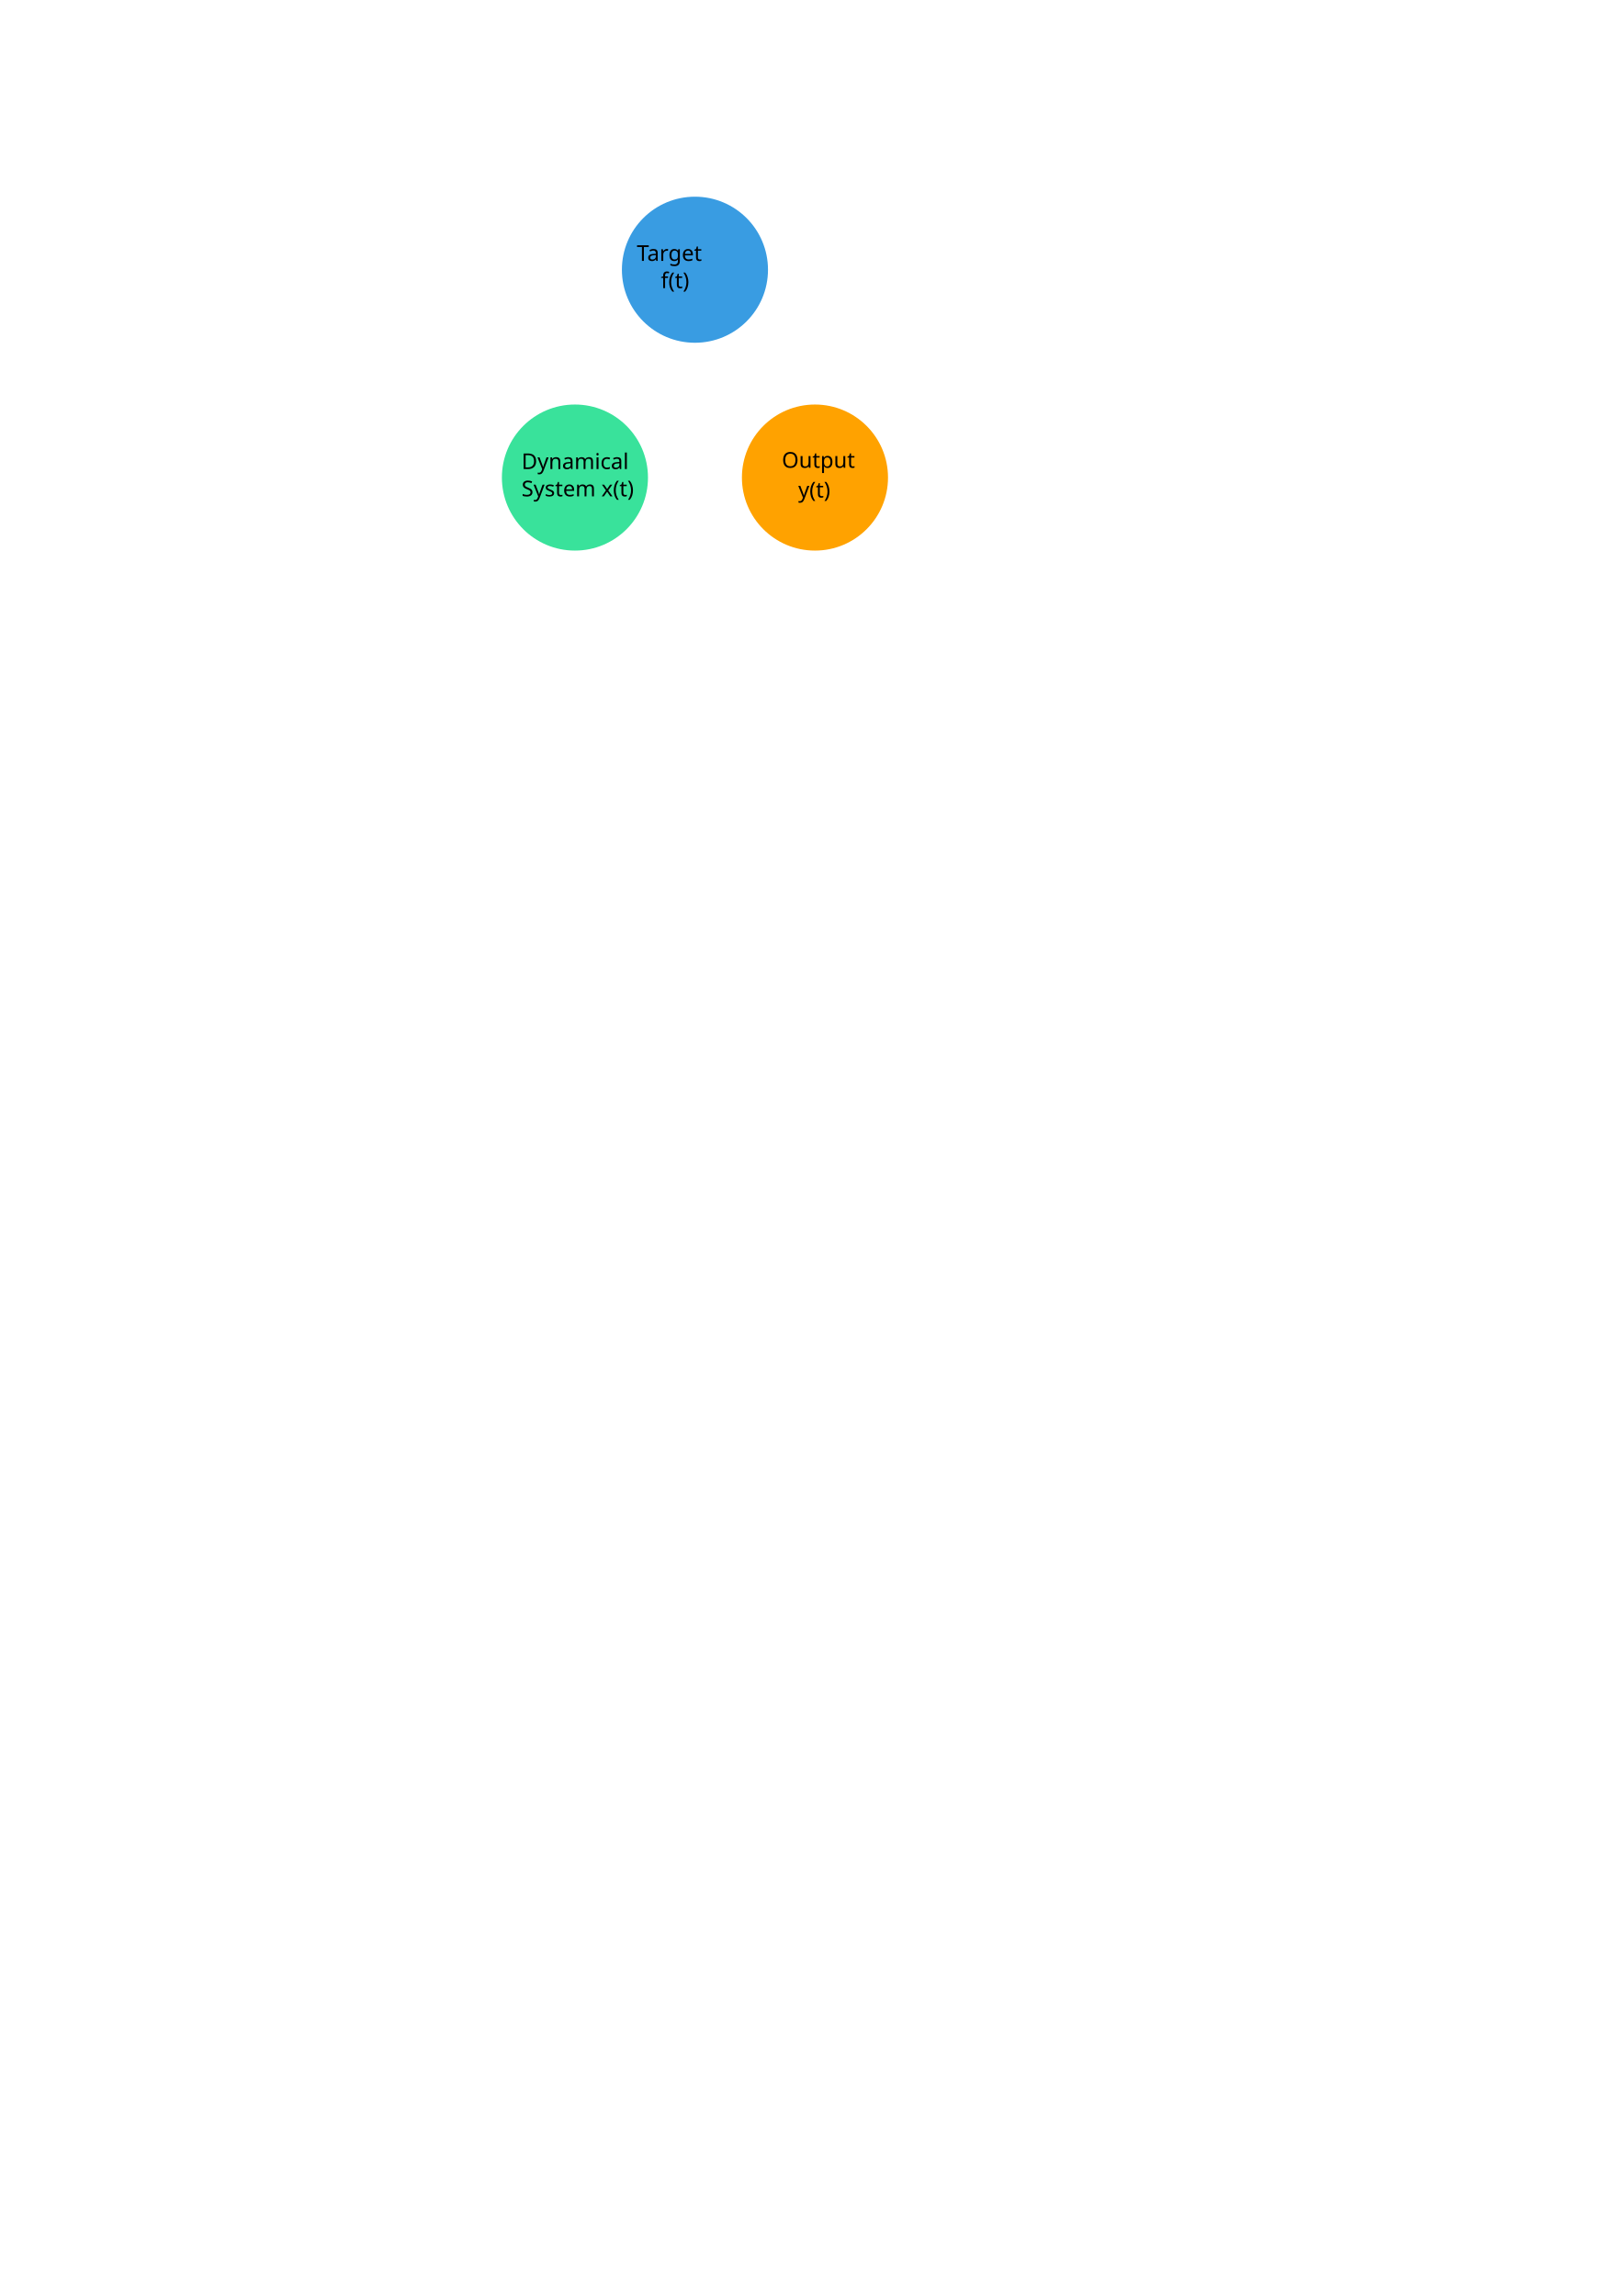
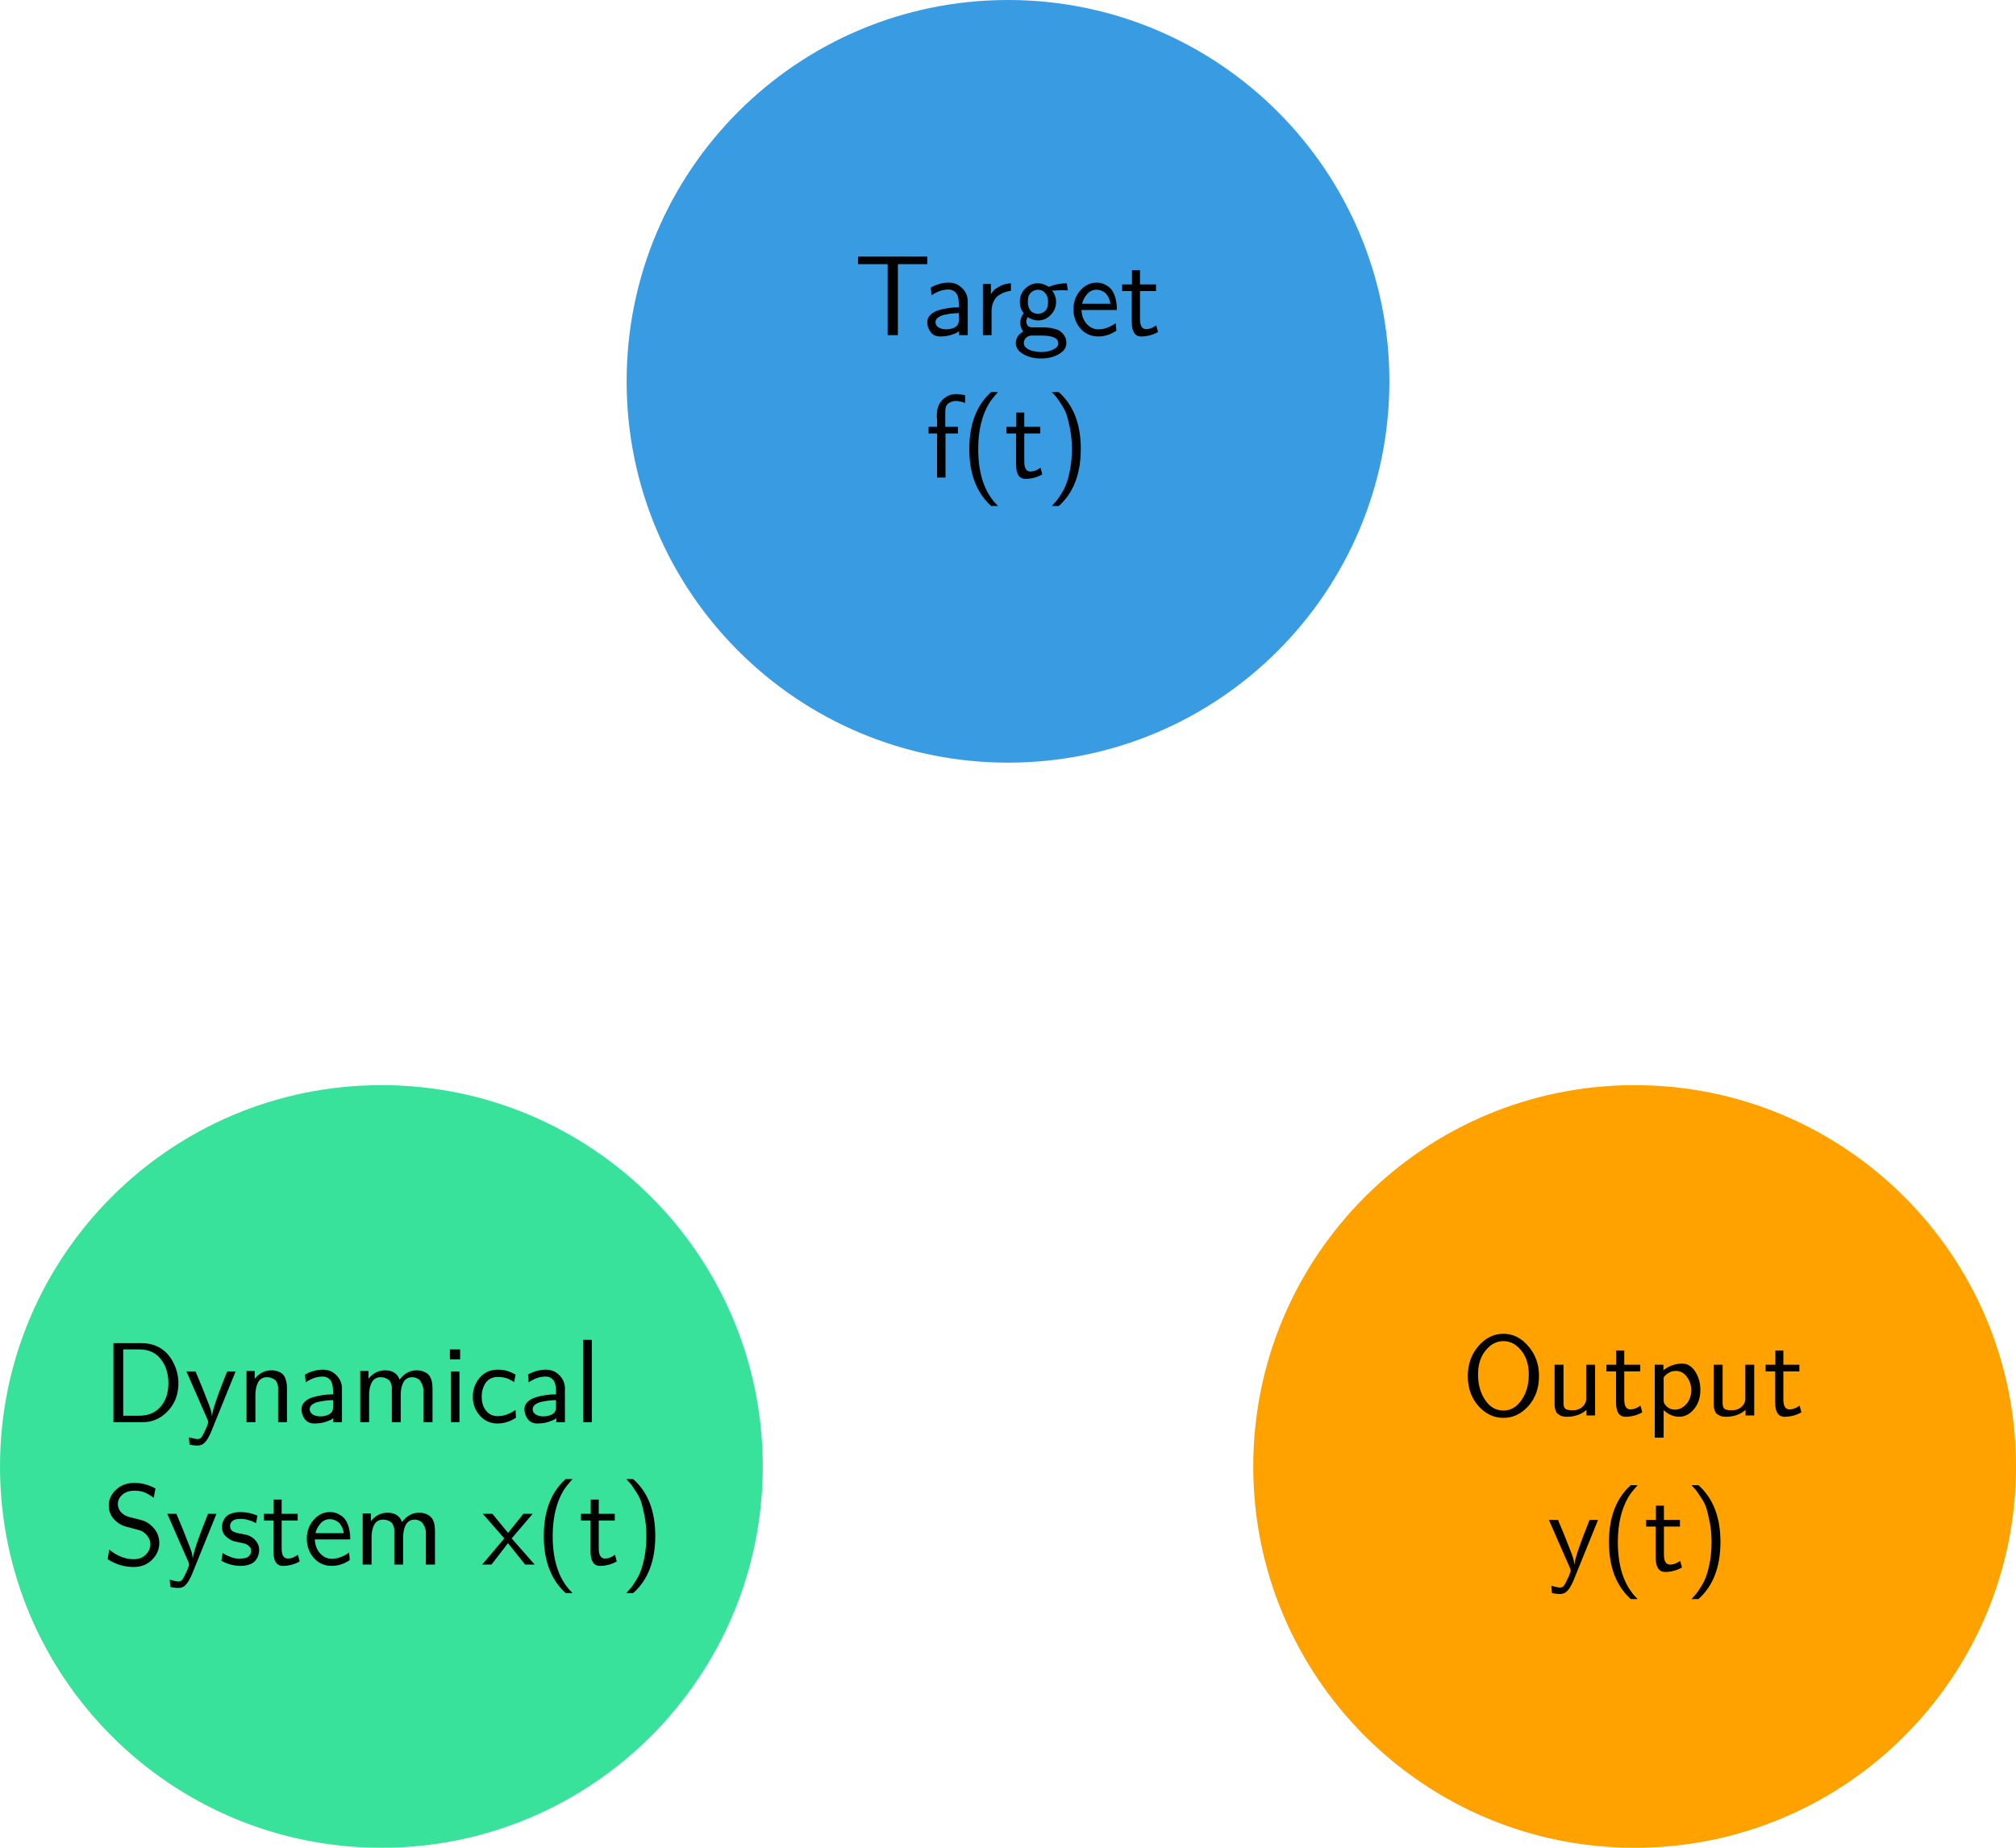
- <svg xmlns="http://www.w3.org/2000/svg" width="210mm" height="297mm" viewBox="0 0 744.094 1052.362" id="svg2" version="1.1">
-   <defs id="defs4">
-     <pattern patternUnits="userSpaceOnUse" width="1.321" height="35.454" patternTransform="translate(244.419,123.5495)" id="pattern5694">
-       <rect y="0" x="0" height="35.454" width="1.321" id="rect5692" style="opacity:1;fill:#ffa200;fill-opacity:1;stroke:none;stroke-width:1;stroke-miterlimit:4;stroke-dasharray:none;stroke-opacity:1" />
-     </pattern>
-     <pattern patternUnits="userSpaceOnUse" width="4.287" height="33.331" patternTransform="translate(206.7356,149.5642)" id="pattern5708">
-       <path d="m 2.851,0 1.437,0 0,33.331 -1.437,0 z M 0,0 l 1.437,0 0,33.331 -1.437,0 z" style="opacity:1;fill:#000000;fill-opacity:1;stroke:none;stroke-width:1;stroke-miterlimit:4;stroke-dasharray:none;stroke-opacity:1" id="rect5703" />
-     </pattern>
-   </defs>
-   <g id="layer1">
-     <g id="g4219" transform="translate(3.923763,-21.56936)">
-       <circle r="33.474" cy="240.457" cx="259.55" id="path4197" style="opacity:1;fill:#39e29b;fill-opacity:1;stroke:none;stroke-width:1;stroke-miterlimit:4;stroke-dasharray:none;stroke-opacity:1" />
-       <text id="text4138" y="236.567" x="235.076" style="font-style:normal;font-variant:normal;font-weight:500;font-stretch:normal;font-size:10px;line-height:125%;font-family:'CMU Sans Serif';-inkscape-font-specification:'CMU Sans Serif, Medium';text-align:start;letter-spacing:0px;word-spacing:0px;writing-mode:lr-tb;text-anchor:start;fill:#000000;fill-opacity:1;stroke:none;stroke-width:1px;stroke-linecap:butt;stroke-linejoin:miter;stroke-opacity:1" xml:space="preserve">
-         <tspan y="236.567" x="235.076" id="tspan4140">Dynamical</tspan>
-         <tspan id="tspan4199" y="249.067" x="235.076">System x(t)</tspan>
-       </text>
-     </g>
-     <g id="g4211" transform="translate(-15.82389,-22.10084)">
-       <circle style="opacity:1;fill:#ffa200;fill-opacity:1;stroke:none;stroke-width:1;stroke-miterlimit:4;stroke-dasharray:none;stroke-opacity:1" id="circle4203" cx="389.298" cy="240.989" r="33.474" />
-       <g transform="translate(0.7377219,-1.503e-5)" id="g4181">
-         <text xml:space="preserve" style="font-style:normal;font-variant:normal;font-weight:500;font-stretch:normal;font-size:10px;line-height:125%;font-family:'CMU Sans Serif';-inkscape-font-specification:'CMU Sans Serif, Medium';text-align:start;letter-spacing:0px;word-spacing:0px;writing-mode:lr-tb;text-anchor:start;fill:#000000;fill-opacity:1;stroke:none;stroke-width:1px;stroke-linecap:butt;stroke-linejoin:miter;stroke-opacity:1" x="380.896" y="250.13" id="text4167">
-           <tspan id="tspan4169" x="380.896" y="250.13">y(t)</tspan>
-         </text>
-         <text xml:space="preserve" style="font-style:normal;font-variant:normal;font-weight:500;font-stretch:normal;font-size:10px;line-height:125%;font-family:'CMU Sans Serif';-inkscape-font-specification:'CMU Sans Serif, Medium';text-align:start;letter-spacing:0px;word-spacing:0px;writing-mode:lr-tb;text-anchor:start;fill:#000000;fill-opacity:1;stroke:none;stroke-width:1px;stroke-linecap:butt;stroke-linejoin:miter;stroke-opacity:1" x="373.373" y="236.507" id="text4173">
-           <tspan id="tspan4175" x="373.373" y="236.507">Output</tspan>
-         </text>
-       </g>
-     </g>
-     <g id="g4231" transform="translate(58.92376,-36.82936)">
-       <circle style="opacity:1;fill:#399ce2;fill-opacity:1;stroke:none;stroke-width:1;stroke-miterlimit:4;stroke-dasharray:none;stroke-opacity:1" id="circle4201" cx="259.55" cy="160.457" r="33.474" />
-       <text id="text4225" y="156.402" x="259.522" style="font-style:normal;font-variant:normal;font-weight:500;font-stretch:normal;font-size:10px;line-height:125%;font-family:'CMU Sans Serif';-inkscape-font-specification:'CMU Sans Serif, Medium';text-align:start;letter-spacing:0px;word-spacing:0px;writing-mode:lr-tb;text-anchor:start;fill:#000000;fill-opacity:1;stroke:none;stroke-width:1px;stroke-linecap:butt;stroke-linejoin:miter;stroke-opacity:1" xml:space="preserve">
-         <tspan style="text-align:center;text-anchor:middle" y="156.402" x="259.522" id="tspan4227">Target</tspan>
-         <tspan style="text-align:center;text-anchor:middle" id="tspan4229" y="168.902" x="259.522">f(t)</tspan>
-       </text>
+ <svg xmlns="http://www.w3.org/2000/svg" viewBox="0 0 176.948 162.208" height="162.208" width="176.948" xml:space="preserve" version="1.1" id="svg2">
+   <defs id="defs6" />
+   <g transform="matrix(1.25,0,0,-1.25,0,162.2084)" id="g10">
+     <g id="g12">
+       <path id="path14" style="fill:#39e29b;fill-opacity:1;fill-rule:nonzero;stroke:none" d="M 53.559,26.778 C 53.559,11.989 41.57,0.001 26.781,0.001 11.988,0.001 0,11.989 0,26.778 0,41.568 11.988,53.56 26.781,53.56 41.57,53.56 53.559,41.568 53.559,26.778 Z" />
+       <path id="path16" style="fill:#000000;fill-opacity:1;fill-rule:nonzero;stroke:none" d="m 7.965,29.892 0,5.547 1.969,0 c 0.531,0 0.988,-0.125 1.375,-0.375 0.382,-0.25 0.679,-0.602 0.89,-1.047 0.219,-0.438 0.328,-0.903 0.328,-1.391 0,-0.742 -0.218,-1.359 -0.656,-1.859 -0.437,-0.5 -0.953,-0.789 -1.547,-0.86 -0.086,-0.011 -0.211,-0.015 -0.375,-0.015 l -1.984,0 z m 0.687,0.453 1.141,0 c 0.664,0 1.187,0.242 1.562,0.734 0.313,0.406 0.469,0.922 0.469,1.547 0,0.676 -0.179,1.238 -0.531,1.688 -0.355,0.457 -0.855,0.687 -1.5,0.687 l -1.141,0 0,-4.656 z" />
+       <path id="path18" style="fill:#000000;fill-opacity:1;fill-rule:nonzero;stroke:none" d="m 13.09,33.454 0.64,0 c 0.332,-0.781 0.582,-1.398 0.75,-1.844 0.176,-0.437 0.282,-0.714 0.313,-0.828 0.031,-0.117 0.062,-0.277 0.094,-0.484 0.008,0.363 0.363,1.414 1.062,3.156 l 0.594,0 -1.734,-4.281 c -0.157,-0.352 -0.305,-0.594 -0.438,-0.719 -0.125,-0.133 -0.289,-0.203 -0.484,-0.203 -0.219,0 -0.414,0.024 -0.578,0.063 l -0.047,0.515 c 0.289,-0.082 0.488,-0.125 0.593,-0.125 0.145,0 0.25,0.055 0.313,0.156 0.07,0.106 0.187,0.336 0.344,0.688 0.031,0.094 0.054,0.168 0.078,0.219 0.019,0.054 0.031,0.093 0.031,0.125 0,0.039 -0.012,0.086 -0.031,0.14 l -1.5,3.422 z" />
+       <path id="path20" style="fill:#000000;fill-opacity:1;fill-rule:nonzero;stroke:none" d="m 17.309,29.892 0,3.593 0.578,0 0,-0.546 c 0.312,0.394 0.703,0.593 1.172,0.593 0.195,0 0.363,-0.031 0.5,-0.093 0.144,-0.055 0.253,-0.125 0.328,-0.219 0.082,-0.086 0.14,-0.195 0.172,-0.328 0.039,-0.125 0.066,-0.242 0.078,-0.344 0.008,-0.094 0.015,-0.215 0.015,-0.359 l 0,-2.297 -0.625,0 0,2.25 c 0,0.093 0,0.164 0,0.218 0,0.051 -0.015,0.125 -0.047,0.219 -0.031,0.102 -0.074,0.18 -0.125,0.235 -0.054,0.062 -0.132,0.113 -0.234,0.156 -0.105,0.051 -0.23,0.078 -0.375,0.078 -0.281,0 -0.492,-0.121 -0.625,-0.359 -0.125,-0.243 -0.187,-0.532 -0.187,-0.875 l 0,-1.922 -0.625,0 z" />
+       <path id="path22" style="fill:#000000;fill-opacity:1;fill-rule:nonzero;stroke:none" d="m 21.168,30.798 c 0,0.195 0.07,0.367 0.219,0.516 0.144,0.144 0.336,0.254 0.578,0.328 0.25,0.07 0.488,0.125 0.719,0.156 0.226,0.031 0.461,0.047 0.703,0.047 l 0,0.281 c -0.012,0.344 -0.078,0.586 -0.203,0.734 -0.137,0.157 -0.309,0.235 -0.516,0.235 -0.406,0 -0.809,-0.137 -1.203,-0.406 l -0.047,0.546 c 0.406,0.227 0.828,0.344 1.266,0.344 0.363,0 0.671,-0.125 0.921,-0.375 0.25,-0.242 0.383,-0.531 0.407,-0.875 l 0,-2.437 -0.61,0 0,0.281 c -0.023,-0.023 -0.074,-0.059 -0.156,-0.109 -0.074,-0.043 -0.226,-0.102 -0.453,-0.172 -0.219,-0.063 -0.461,-0.094 -0.719,-0.094 -0.304,0 -0.531,0.109 -0.687,0.328 -0.149,0.219 -0.219,0.442 -0.219,0.672 z m 0.578,0 c 0,-0.137 0.066,-0.258 0.203,-0.359 0.145,-0.094 0.328,-0.141 0.547,-0.141 0.227,0 0.43,0.047 0.609,0.141 0.188,0.101 0.282,0.269 0.282,0.5 l 0,0.5 c -0.168,0 -0.34,-0.012 -0.516,-0.032 -0.168,-0.023 -0.344,-0.054 -0.531,-0.093 -0.18,-0.043 -0.324,-0.11 -0.438,-0.204 -0.105,-0.085 -0.156,-0.187 -0.156,-0.312 z" />
+       <path id="path24" style="fill:#000000;fill-opacity:1;fill-rule:nonzero;stroke:none" d="m 25.293,29.892 0,3.593 0.578,0 0,-0.546 c 0.313,0.394 0.703,0.593 1.172,0.593 0.519,0 0.859,-0.218 1.016,-0.656 0.32,0.438 0.722,0.656 1.203,0.656 0.207,0 0.383,-0.039 0.531,-0.109 0.145,-0.063 0.254,-0.141 0.328,-0.234 0.07,-0.086 0.129,-0.196 0.172,-0.329 0.039,-0.136 0.062,-0.25 0.062,-0.343 0.008,-0.086 0.016,-0.196 0.016,-0.328 l 0,-2.297 -0.641,0 0,2.25 c 0,0.008 0,0.023 0,0.047 0,0.019 -0.007,0.062 -0.015,0.125 -0.012,0.062 -0.027,0.117 -0.047,0.171 -0.023,0.063 -0.055,0.125 -0.094,0.188 -0.031,0.07 -0.074,0.133 -0.125,0.187 -0.054,0.051 -0.121,0.094 -0.203,0.125 -0.086,0.04 -0.184,0.063 -0.297,0.063 -0.281,0 -0.492,-0.121 -0.625,-0.359 -0.125,-0.243 -0.187,-0.532 -0.187,-0.875 l 0,-1.922 -0.625,0 0,2.25 c 0,0.093 0,0.164 0,0.218 0,0.051 -0.016,0.125 -0.047,0.219 -0.031,0.102 -0.074,0.18 -0.125,0.235 -0.055,0.062 -0.133,0.113 -0.235,0.156 -0.105,0.051 -0.23,0.078 -0.375,0.078 -0.281,0 -0.492,-0.121 -0.625,-0.359 -0.125,-0.243 -0.187,-0.532 -0.187,-0.875 l 0,-1.922 -0.625,0 z" />
+       <path id="path26" style="fill:#000000;fill-opacity:1;fill-rule:nonzero;stroke:none" d="m 31.652,29.892 0,3.562 0.61,0 0,-3.562 -0.61,0 z m -0.062,4.406 0,0.703 0.719,0 0,-0.703 -0.719,0 z" />
+       <path id="path28" style="fill:#000000;fill-opacity:1;fill-rule:nonzero;stroke:none" d="m 33.199,31.673 c 0,0.5 0.156,0.941 0.469,1.328 0.32,0.383 0.754,0.578 1.297,0.578 0.25,0 0.453,-0.027 0.609,-0.078 0.164,-0.043 0.375,-0.133 0.625,-0.266 l -0.094,-0.531 c -0.261,0.164 -0.464,0.266 -0.609,0.297 -0.148,0.039 -0.328,0.063 -0.547,0.063 -0.367,0 -0.648,-0.137 -0.844,-0.407 -0.187,-0.273 -0.281,-0.601 -0.281,-0.984 0,-0.398 0.102,-0.727 0.313,-0.984 0.207,-0.25 0.476,-0.375 0.812,-0.375 0.406,0 0.821,0.144 1.25,0.437 l 0.031,-0.547 c -0.418,-0.273 -0.851,-0.406 -1.296,-0.406 -0.493,0 -0.903,0.18 -1.235,0.547 -0.336,0.375 -0.5,0.816 -0.5,1.328 z" />
+       <path id="path30" style="fill:#000000;fill-opacity:1;fill-rule:nonzero;stroke:none" d="m 36.824,30.798 c 0,0.195 0.071,0.367 0.219,0.516 0.145,0.144 0.336,0.254 0.578,0.328 0.25,0.07 0.488,0.125 0.719,0.156 0.226,0.031 0.461,0.047 0.703,0.047 l 0,0.281 c -0.012,0.344 -0.078,0.586 -0.203,0.734 -0.137,0.157 -0.309,0.235 -0.516,0.235 -0.406,0 -0.808,-0.137 -1.203,-0.406 l -0.047,0.546 c 0.406,0.227 0.828,0.344 1.266,0.344 0.363,0 0.672,-0.125 0.922,-0.375 0.25,-0.242 0.383,-0.531 0.406,-0.875 l 0,-2.437 -0.609,0 0,0.281 C 39.035,30.15 38.984,30.114 38.902,30.064 38.828,30.021 38.676,29.962 38.449,29.892 38.23,29.829 37.988,29.798 37.73,29.798 c -0.304,0 -0.531,0.109 -0.687,0.328 -0.148,0.219 -0.219,0.442 -0.219,0.672 z m 0.578,0 c 0,-0.137 0.067,-0.258 0.203,-0.359 0.145,-0.094 0.329,-0.141 0.547,-0.141 0.227,0 0.43,0.047 0.61,0.141 0.187,0.101 0.281,0.269 0.281,0.5 l 0,0.5 c -0.168,0 -0.34,-0.012 -0.516,-0.032 -0.168,-0.023 -0.343,-0.054 -0.531,-0.093 -0.18,-0.043 -0.324,-0.11 -0.437,-0.204 -0.106,-0.085 -0.157,-0.187 -0.157,-0.312 z" />
+       <path id="path32" style="fill:#000000;fill-opacity:1;fill-rule:nonzero;stroke:none" d="m 40.949,35.673 0.609,0 0,-5.781 -0.609,0 0,5.781 z" />
+       <path id="path34" style="fill:#000000;fill-opacity:1;fill-rule:nonzero;stroke:none" d="m 7.559,20.267 0.109,0.672 c 0.562,-0.45 1.133,-0.672 1.719,-0.672 0.343,0 0.625,0.101 0.843,0.312 0.219,0.219 0.329,0.469 0.329,0.75 0,0.207 -0.071,0.395 -0.204,0.563 -0.125,0.176 -0.293,0.304 -0.5,0.39 -0.011,0.008 -0.339,0.098 -0.984,0.266 -0.324,0.082 -0.609,0.254 -0.859,0.516 -0.25,0.269 -0.375,0.597 -0.375,0.984 0,0.406 0.164,0.77 0.5,1.094 0.332,0.32 0.769,0.484 1.312,0.484 0.5,0 0.989,-0.133 1.469,-0.391 l -0.125,-0.656 c -0.219,0.164 -0.43,0.289 -0.625,0.375 C 9.98,25.036 9.734,25.079 9.434,25.079 9.09,25.079 8.809,24.985 8.59,24.798 8.379,24.61 8.277,24.392 8.277,24.142 c 0,-0.188 0.055,-0.36 0.172,-0.516 0.125,-0.156 0.281,-0.273 0.469,-0.344 0.07,-0.031 0.266,-0.086 0.578,-0.156 0.313,-0.074 0.52,-0.133 0.625,-0.172 0.289,-0.125 0.539,-0.324 0.75,-0.594 0.207,-0.273 0.313,-0.589 0.313,-0.953 0,-0.461 -0.172,-0.855 -0.516,-1.187 -0.336,-0.332 -0.762,-0.5 -1.281,-0.5 -0.649,0 -1.258,0.18 -1.828,0.547 z" />
+       <path id="path36" style="fill:#000000;fill-opacity:1;fill-rule:nonzero;stroke:none" d="m 11.746,23.454 0.641,0 c 0.332,-0.781 0.582,-1.398 0.75,-1.844 0.175,-0.437 0.281,-0.714 0.312,-0.828 0.031,-0.117 0.063,-0.277 0.094,-0.484 0.008,0.363 0.363,1.414 1.062,3.156 l 0.594,0 -1.734,-4.281 c -0.156,-0.352 -0.305,-0.594 -0.438,-0.719 -0.125,-0.133 -0.289,-0.203 -0.484,-0.203 -0.219,0 -0.414,0.024 -0.578,0.063 l -0.047,0.515 c 0.289,-0.082 0.488,-0.125 0.594,-0.125 0.144,0 0.25,0.055 0.312,0.156 0.071,0.106 0.188,0.336 0.344,0.688 0.031,0.094 0.055,0.168 0.078,0.219 0.02,0.054 0.031,0.093 0.031,0.125 0,0.039 -0.011,0.086 -0.031,0.14 l -1.5,3.422 z" />
+       <path id="path38" style="fill:#000000;fill-opacity:1;fill-rule:nonzero;stroke:none" d="m 15.543,20.157 0.094,0.547 c 0.008,0 0.039,-0.023 0.093,-0.062 0.063,-0.032 0.11,-0.059 0.141,-0.078 0.031,-0.012 0.078,-0.032 0.141,-0.063 0.07,-0.031 0.133,-0.058 0.187,-0.078 0.051,-0.023 0.113,-0.043 0.188,-0.063 0.082,-0.023 0.164,-0.039 0.25,-0.046 0.082,0 0.164,0 0.25,0 0.269,0 0.461,0.05 0.578,0.156 0.113,0.113 0.172,0.238 0.172,0.375 0,0.133 -0.047,0.242 -0.141,0.328 -0.094,0.094 -0.199,0.156 -0.312,0.187 -0.055,0.02 -0.172,0.047 -0.36,0.079 -0.179,0.039 -0.312,0.07 -0.406,0.093 -0.219,0.071 -0.414,0.192 -0.578,0.36 -0.168,0.164 -0.25,0.375 -0.25,0.625 0,0.125 0.015,0.238 0.047,0.343 0.039,0.114 0.101,0.227 0.187,0.344 0.094,0.114 0.227,0.203 0.406,0.266 0.188,0.07 0.411,0.109 0.672,0.109 0.383,0 0.774,-0.086 1.172,-0.25 L 17.98,22.798 c -0.011,0.008 -0.042,0.023 -0.093,0.047 -0.055,0.019 -0.086,0.035 -0.094,0.047 -0.012,0.008 -0.043,0.023 -0.094,0.047 -0.054,0.019 -0.09,0.031 -0.109,0.031 -0.012,0.008 -0.043,0.019 -0.094,0.031 -0.043,0.02 -0.078,0.031 -0.109,0.031 -0.024,0.008 -0.059,0.02 -0.11,0.032 -0.054,0.007 -0.101,0.015 -0.14,0.015 -0.043,0.008 -0.09,0.016 -0.141,0.016 -0.055,0 -0.109,0 -0.172,0 -0.242,0 -0.414,-0.055 -0.515,-0.156 -0.106,-0.094 -0.157,-0.204 -0.157,-0.329 0,-0.179 0.067,-0.308 0.203,-0.39 0.145,-0.074 0.348,-0.133 0.61,-0.172 0.258,-0.043 0.441,-0.09 0.547,-0.141 0.187,-0.086 0.347,-0.214 0.484,-0.39 0.133,-0.168 0.203,-0.371 0.203,-0.61 0,-0.125 -0.023,-0.246 -0.062,-0.359 -0.032,-0.117 -0.094,-0.234 -0.188,-0.359 -0.086,-0.118 -0.219,-0.211 -0.406,-0.282 -0.18,-0.07 -0.391,-0.109 -0.641,-0.109 -0.468,0 -0.922,0.117 -1.359,0.359 z" />
+       <path id="path40" style="fill:#000000;fill-opacity:1;fill-rule:nonzero;stroke:none" d="m 18.527,22.985 0,0.469 0.688,0 0,1 0.562,0 0,-1 1.125,0 0,-0.469 -1.125,0 0,-1.968 c 0,-0.469 0.145,-0.703 0.438,-0.703 0.219,0 0.453,0.086 0.703,0.265 l 0.125,-0.469 c -0.375,-0.21 -0.773,-0.312 -1.188,-0.312 -0.437,0 -0.656,0.344 -0.656,1.031 l 0,2.156 -0.672,0 z" />
+       <path id="path42" style="fill:#000000;fill-opacity:1;fill-rule:nonzero;stroke:none" d="m 21.543,21.704 c 0,0.52 0.16,0.961 0.484,1.328 0.321,0.364 0.703,0.547 1.141,0.547 0.156,0 0.305,-0.027 0.453,-0.078 0.145,-0.055 0.289,-0.137 0.438,-0.25 0.144,-0.117 0.265,-0.293 0.359,-0.531 0.094,-0.231 0.148,-0.512 0.172,-0.844 l 0,-0.219 -2.485,0 c 0.02,-0.406 0.145,-0.734 0.375,-0.984 0.227,-0.25 0.5,-0.375 0.813,-0.375 0.406,0 0.812,0.145 1.219,0.437 l 0.047,-0.531 c -0.407,-0.273 -0.829,-0.406 -1.266,-0.406 -0.512,0 -0.934,0.187 -1.266,0.562 -0.324,0.383 -0.484,0.833 -0.484,1.344 z m 0.609,0.391 1.985,0 c -0.032,0.207 -0.09,0.379 -0.172,0.515 -0.086,0.145 -0.18,0.25 -0.281,0.313 -0.106,0.062 -0.2,0.102 -0.282,0.125 -0.086,0.02 -0.164,0.031 -0.234,0.031 -0.273,0 -0.496,-0.105 -0.672,-0.312 -0.18,-0.211 -0.293,-0.434 -0.344,-0.672 z" />
+       <path id="path44" style="fill:#000000;fill-opacity:1;fill-rule:nonzero;stroke:none" d="m 25.465,19.892 0,3.593 0.578,0 0,-0.546 c 0.312,0.394 0.703,0.593 1.172,0.593 0.519,0 0.859,-0.218 1.015,-0.656 0.321,0.438 0.723,0.656 1.204,0.656 0.207,0 0.382,-0.039 0.531,-0.109 0.144,-0.063 0.254,-0.141 0.328,-0.234 0.07,-0.086 0.129,-0.196 0.172,-0.329 0.039,-0.136 0.062,-0.25 0.062,-0.343 0.008,-0.086 0.016,-0.196 0.016,-0.328 l 0,-2.297 -0.641,0 0,2.25 c 0,0.008 0,0.023 0,0.047 0,0.019 -0.007,0.062 -0.015,0.125 -0.012,0.062 -0.028,0.117 -0.047,0.171 -0.024,0.063 -0.055,0.125 -0.094,0.188 -0.031,0.07 -0.074,0.133 -0.125,0.187 -0.055,0.051 -0.121,0.094 -0.203,0.125 -0.086,0.04 -0.184,0.063 -0.297,0.063 -0.281,0 -0.492,-0.121 -0.625,-0.359 -0.125,-0.243 -0.187,-0.532 -0.187,-0.875 l 0,-1.922 -0.625,0 0,2.25 c 0,0.093 0,0.164 0,0.218 0,0.051 -0.016,0.125 -0.047,0.219 -0.032,0.102 -0.075,0.18 -0.125,0.235 -0.055,0.062 -0.133,0.113 -0.235,0.156 -0.105,0.051 -0.23,0.078 -0.375,0.078 -0.281,0 -0.492,-0.121 -0.625,-0.359 -0.125,-0.243 -0.187,-0.532 -0.187,-0.875 l 0,-1.922 -0.625,0 z" />
+       <path id="path46" style="fill:#000000;fill-opacity:1;fill-rule:nonzero;stroke:none" d="m 33.855,19.892 1.547,1.828 0,0.015 -1.5,1.719 0.672,0 1.094,-1.328 0.016,0 1.062,1.328 0.656,0 -1.468,-1.719 0,-0.015 1.609,-1.828 -0.672,0 -1.203,1.5 -1.156,-1.5 -0.657,0 z" />
+       <path id="path48" style="fill:#000000;fill-opacity:1;fill-rule:nonzero;stroke:none" d="m 38.184,21.892 c 0,1.75 0.507,3.082 1.531,4 l 0.484,0 c -0.293,-0.324 -0.508,-0.594 -0.64,-0.813 -0.5,-0.844 -0.75,-1.906 -0.75,-3.187 0,-1.606 0.379,-2.848 1.14,-3.735 l 0.25,-0.265 -0.484,0 c -1.024,0.929 -1.531,2.258 -1.531,4 z" />
+       <path id="path50" style="fill:#000000;fill-opacity:1;fill-rule:nonzero;stroke:none" d="m 40.793,22.985 0,0.469 0.687,0 0,1 0.563,0 0,-1 1.125,0 0,-0.469 -1.125,0 0,-1.968 c 0,-0.469 0.145,-0.703 0.437,-0.703 0.219,0 0.454,0.086 0.704,0.265 l 0.125,-0.469 c -0.375,-0.21 -0.774,-0.312 -1.188,-0.312 -0.437,0 -0.656,0.344 -0.656,1.031 l 0,2.156 -0.672,0 z" />
+       <path id="path52" style="fill:#000000;fill-opacity:1;fill-rule:nonzero;stroke:none" d="m 43.98,17.892 c 0.133,0.148 0.243,0.273 0.329,0.375 0.093,0.105 0.211,0.281 0.359,0.531 0.156,0.242 0.273,0.492 0.359,0.75 0.094,0.262 0.176,0.594 0.25,1 0.071,0.414 0.11,0.863 0.11,1.344 0,0.5 -0.043,0.961 -0.125,1.39 -0.086,0.438 -0.168,0.782 -0.25,1.032 -0.086,0.25 -0.215,0.5 -0.391,0.75 -0.168,0.257 -0.281,0.425 -0.344,0.5 -0.062,0.07 -0.164,0.179 -0.297,0.328 l 0.485,0 c 1.031,-0.918 1.547,-2.246 1.547,-3.985 0,-1.761 -0.516,-3.097 -1.547,-4.015 l -0.485,0 z" />
+       <path id="path54" style="fill:#ffa200;fill-opacity:1;fill-rule:nonzero;stroke:none" d="M 141.559,26.778 C 141.559,11.989 129.57,0.001 114.781,0.001 99.988,0.001 88,11.989 88,26.778 c 0,14.79 11.988,26.782 26.781,26.782 14.789,0 26.778,-11.992 26.778,-26.782 z" />
+       <path id="path56" style="fill:#000000;fill-opacity:1;fill-rule:nonzero;stroke:none" d="m 108.758,23.028 0.64,0 c 0.332,-0.781 0.582,-1.398 0.75,-1.843 0.176,-0.438 0.282,-0.715 0.313,-0.828 0.031,-0.118 0.062,-0.278 0.094,-0.485 0.007,0.363 0.363,1.414 1.062,3.156 l 0.594,0 -1.734,-4.281 c -0.157,-0.351 -0.305,-0.594 -0.438,-0.719 -0.125,-0.132 -0.289,-0.203 -0.484,-0.203 -0.219,0 -0.414,0.024 -0.578,0.063 l -0.047,0.515 c 0.289,-0.082 0.488,-0.125 0.593,-0.125 0.145,0 0.25,0.055 0.313,0.157 0.07,0.105 0.187,0.336 0.344,0.687 0.031,0.094 0.054,0.168 0.078,0.219 0.019,0.055 0.031,0.094 0.031,0.125 0,0.039 -0.012,0.086 -0.031,0.141 l -1.5,3.421 z" />
+       <path id="path58" style="fill:#000000;fill-opacity:1;fill-rule:nonzero;stroke:none" d="m 112.977,21.466 c 0,1.75 0.507,3.082 1.531,4 l 0.484,0 c -0.293,-0.324 -0.508,-0.594 -0.64,-0.813 -0.5,-0.843 -0.75,-1.906 -0.75,-3.187 0,-1.606 0.378,-2.848 1.14,-3.734 l 0.25,-0.266 -0.484,0 c -1.024,0.93 -1.531,2.258 -1.531,4 z" />
+       <path id="path60" style="fill:#000000;fill-opacity:1;fill-rule:nonzero;stroke:none" d="m 115.586,22.56 0,0.468 0.687,0 0,1 0.563,0 0,-1 1.125,0 0,-0.468 -1.125,0 0,-1.969 c 0,-0.469 0.144,-0.703 0.437,-0.703 0.219,0 0.454,0.086 0.704,0.265 l 0.125,-0.468 c -0.375,-0.211 -0.774,-0.313 -1.188,-0.313 -0.437,0 -0.656,0.344 -0.656,1.031 l 0,2.157 -0.672,0 z" />
+       <path id="path62" style="fill:#000000;fill-opacity:1;fill-rule:nonzero;stroke:none" d="m 118.773,17.466 c 0.133,0.148 0.243,0.273 0.329,0.375 0.093,0.105 0.21,0.281 0.359,0.531 0.156,0.242 0.273,0.492 0.359,0.75 0.094,0.262 0.176,0.594 0.25,1 0.071,0.414 0.11,0.863 0.11,1.344 0,0.5 -0.043,0.961 -0.125,1.391 -0.086,0.437 -0.168,0.781 -0.25,1.031 -0.086,0.25 -0.215,0.5 -0.391,0.75 -0.168,0.258 -0.281,0.426 -0.344,0.5 -0.062,0.07 -0.164,0.18 -0.297,0.328 l 0.485,0 c 1.031,-0.918 1.547,-2.246 1.547,-3.984 0,-1.762 -0.516,-3.098 -1.547,-4.016 l -0.485,0 z" />
+       <path id="path64" style="fill:#000000;fill-opacity:1;fill-rule:nonzero;stroke:none" d="m 103.066,33.13 c 0,0.82 0.243,1.52 0.735,2.094 0.5,0.582 1.086,0.875 1.765,0.875 0.676,0 1.258,-0.293 1.75,-0.875 0.5,-0.574 0.75,-1.274 0.75,-2.094 0,-0.844 -0.25,-1.547 -0.75,-2.109 -0.5,-0.555 -1.086,-0.828 -1.75,-0.828 -0.679,0 -1.265,0.281 -1.765,0.843 -0.492,0.563 -0.735,1.258 -0.735,2.094 z m 1.25,1.797 c -0.355,-0.43 -0.531,-0.992 -0.531,-1.688 0,-0.699 0.164,-1.296 0.5,-1.796 0.332,-0.493 0.758,-0.735 1.281,-0.735 0.508,0 0.93,0.242 1.266,0.735 0.344,0.488 0.516,1.085 0.516,1.796 0,0.696 -0.18,1.258 -0.532,1.688 -0.355,0.437 -0.773,0.656 -1.25,0.656 -0.48,0 -0.898,-0.219 -1.25,-0.656 z" />
+       <path id="path66" style="fill:#000000;fill-opacity:1;fill-rule:nonzero;stroke:none" d="m 109.16,31.333 0,2.594 0.625,0 0,-2.688 c 0,-0.187 0.039,-0.324 0.125,-0.406 0.082,-0.074 0.254,-0.109 0.516,-0.109 0.269,0 0.488,0.07 0.656,0.219 0.176,0.144 0.273,0.316 0.297,0.515 0,0.051 0,0.125 0,0.219 l 0,2.25 0.625,0 0,-3.563 -0.609,0 0,0.391 c -0.356,-0.324 -0.821,-0.484 -1.391,-0.484 -0.168,0 -0.309,0.027 -0.422,0.078 -0.105,0.051 -0.187,0.109 -0.25,0.172 -0.055,0.062 -0.094,0.148 -0.125,0.265 -0.031,0.114 -0.047,0.203 -0.047,0.266 0,0.07 0,0.164 0,0.281 z" />
+       <path id="path68" style="fill:#000000;fill-opacity:1;fill-rule:nonzero;stroke:none" d="m 112.801,33.458 0,0.469 0.687,0 0,1 0.563,0 0,-1 1.125,0 0,-0.469 -1.125,0 0,-1.969 c 0,-0.468 0.144,-0.703 0.437,-0.703 0.219,0 0.453,0.086 0.703,0.266 l 0.125,-0.469 c -0.375,-0.211 -0.773,-0.312 -1.187,-0.312 -0.438,0 -0.656,0.343 -0.656,1.031 l 0,2.156 -0.672,0 z" />
+       <path id="path70" style="fill:#000000;fill-opacity:1;fill-rule:nonzero;stroke:none" d="m 116.191,28.802 0,5.125 0.61,0 0,-0.391 c 0.383,0.313 0.828,0.469 1.328,0.469 0.363,0 0.664,-0.187 0.906,-0.562 0.238,-0.368 0.36,-0.793 0.36,-1.282 0,-0.554 -0.153,-1.008 -0.454,-1.359 -0.293,-0.356 -0.636,-0.531 -1.031,-0.531 -0.398,0 -0.762,0.156 -1.094,0.468 l 0,-1.937 -0.625,0 z m 0.625,2.578 c 0,-0.125 0.079,-0.262 0.235,-0.406 0.156,-0.137 0.336,-0.203 0.547,-0.203 0.3,0 0.566,0.125 0.797,0.375 0.238,0.257 0.359,0.593 0.359,1 0,0.351 -0.106,0.664 -0.313,0.937 -0.199,0.27 -0.453,0.406 -0.765,0.406 -0.063,0 -0.121,-0.007 -0.172,-0.015 -0.055,0 -0.106,-0.012 -0.156,-0.031 -0.043,-0.024 -0.086,-0.043 -0.125,-0.063 -0.043,-0.023 -0.078,-0.043 -0.11,-0.062 -0.031,-0.024 -0.062,-0.043 -0.093,-0.063 -0.024,-0.023 -0.047,-0.047 -0.079,-0.078 -0.023,-0.024 -0.043,-0.043 -0.062,-0.063 -0.012,-0.011 -0.024,-0.027 -0.031,-0.046 l -0.032,-0.032 0,-1.656 z" />
+       <path id="path72" style="fill:#000000;fill-opacity:1;fill-rule:nonzero;stroke:none" d="m 120.332,31.333 0,2.594 0.625,0 0,-2.688 c 0,-0.187 0.039,-0.324 0.125,-0.406 0.082,-0.074 0.254,-0.109 0.516,-0.109 0.269,0 0.488,0.07 0.656,0.219 0.176,0.144 0.273,0.316 0.297,0.515 0,0.051 0,0.125 0,0.219 l 0,2.25 0.625,0 0,-3.563 -0.61,0 0,0.391 c -0.355,-0.324 -0.82,-0.484 -1.39,-0.484 -0.168,0 -0.309,0.027 -0.422,0.078 -0.106,0.051 -0.188,0.109 -0.25,0.172 -0.055,0.062 -0.094,0.148 -0.125,0.265 -0.031,0.114 -0.047,0.203 -0.047,0.266 0,0.07 0,0.164 0,0.281 z" />
+       <path id="path74" style="fill:#000000;fill-opacity:1;fill-rule:nonzero;stroke:none" d="m 123.973,33.458 0,0.469 0.687,0 0,1 0.563,0 0,-1 1.125,0 0,-0.469 -1.125,0 0,-1.969 c 0,-0.468 0.144,-0.703 0.437,-0.703 0.219,0 0.453,0.086 0.703,0.266 l 0.125,-0.469 c -0.375,-0.211 -0.773,-0.312 -1.187,-0.312 -0.438,0 -0.656,0.343 -0.656,1.031 l 0,2.156 -0.672,0 z" />
+       <path id="path76" style="fill:#399ce2;fill-opacity:1;fill-rule:nonzero;stroke:none" d="M 97.559,102.985 C 97.559,88.196 85.57,76.208 70.781,76.208 55.988,76.208 44,88.196 44,102.985 c 0,14.793 11.988,26.782 26.781,26.782 14.789,0 26.778,-11.989 26.778,-26.782 z" />
+       <path id="path78" style="fill:#000000;fill-opacity:1;fill-rule:nonzero;stroke:none" d="m 60.25,111.216 0,0.531 4.859,0 0,-0.531 -2.062,0 0,-4.984 -0.719,0 0,4.984 -2.078,0 z" />
+       <path id="path80" style="fill:#000000;fill-opacity:1;fill-rule:nonzero;stroke:none" d="m 65.109,107.138 c 0,0.195 0.071,0.367 0.219,0.515 0.145,0.145 0.336,0.254 0.578,0.329 0.25,0.07 0.489,0.125 0.719,0.156 0.227,0.031 0.461,0.047 0.703,0.047 l 0,0.281 c -0.012,0.344 -0.078,0.586 -0.203,0.734 -0.137,0.157 -0.309,0.235 -0.516,0.235 -0.406,0 -0.808,-0.137 -1.203,-0.407 l -0.047,0.547 c 0.407,0.227 0.829,0.344 1.266,0.344 0.363,0 0.672,-0.125 0.922,-0.375 0.25,-0.242 0.383,-0.531 0.406,-0.875 l 0,-2.437 -0.609,0 0,0.281 c -0.024,-0.024 -0.074,-0.059 -0.156,-0.11 -0.075,-0.043 -0.227,-0.101 -0.454,-0.171 -0.218,-0.063 -0.461,-0.094 -0.718,-0.094 -0.305,0 -0.532,0.109 -0.688,0.328 -0.148,0.219 -0.219,0.441 -0.219,0.672 z m 0.579,0 c 0,-0.137 0.066,-0.258 0.203,-0.36 0.144,-0.093 0.328,-0.14 0.547,-0.14 0.226,0 0.429,0.047 0.609,0.14 0.187,0.102 0.281,0.27 0.281,0.5 l 0,0.5 c -0.168,0 -0.34,-0.011 -0.516,-0.031 -0.167,-0.023 -0.343,-0.054 -0.531,-0.094 -0.179,-0.043 -0.324,-0.109 -0.437,-0.203 -0.106,-0.086 -0.156,-0.187 -0.156,-0.312 z" />
+       <path id="path82" style="fill:#000000;fill-opacity:1;fill-rule:nonzero;stroke:none" d="m 69.016,106.232 0,3.593 0.562,0 0,-0.718 c 0.063,0.101 0.141,0.203 0.234,0.296 0.094,0.094 0.243,0.192 0.454,0.297 0.218,0.102 0.457,0.16 0.718,0.172 l 0,-0.531 c -0.136,-0.012 -0.277,-0.043 -0.422,-0.094 -0.136,-0.043 -0.281,-0.117 -0.437,-0.219 -0.148,-0.093 -0.266,-0.242 -0.359,-0.437 -0.094,-0.199 -0.141,-0.438 -0.141,-0.719 l 0,-1.64 -0.609,0 z" />
+       <path id="path84" style="fill:#000000;fill-opacity:1;fill-rule:nonzero;stroke:none" d="m 71.328,105.669 c 0,0.344 0.172,0.613 0.516,0.813 -0.137,0.195 -0.203,0.398 -0.203,0.609 0,0.238 0.078,0.461 0.234,0.672 l 0,0.015 c -0.18,0.227 -0.266,0.493 -0.266,0.797 0,0.375 0.125,0.68 0.375,0.922 0.25,0.25 0.547,0.375 0.891,0.375 0.27,0 0.531,-0.09 0.781,-0.265 l -0.015,0.015 c 0.394,0.164 0.816,0.25 1.265,0.25 l 0.078,-0.5 c -0.156,0.008 -0.312,0.016 -0.468,0.016 -0.012,0 -0.211,-0.012 -0.594,-0.031 l -0.078,0.062 c 0.207,-0.281 0.312,-0.562 0.312,-0.844 0,-0.355 -0.125,-0.664 -0.375,-0.922 -0.242,-0.261 -0.543,-0.39 -0.906,-0.39 -0.23,0 -0.469,0.078 -0.719,0.234 -0.062,-0.117 -0.094,-0.215 -0.094,-0.297 0,-0.105 0.032,-0.203 0.094,-0.297 0.063,-0.085 0.18,-0.125 0.36,-0.125 l 0.593,0 c 0.188,0 0.344,-0.007 0.469,-0.015 0.133,-0.012 0.297,-0.043 0.484,-0.094 0.196,-0.043 0.36,-0.125 0.485,-0.25 0.133,-0.117 0.234,-0.266 0.297,-0.453 0.019,-0.102 0.031,-0.203 0.031,-0.297 0,-0.312 -0.172,-0.566 -0.516,-0.766 -0.343,-0.207 -0.765,-0.312 -1.265,-0.312 -0.492,0 -0.906,0.105 -1.25,0.312 -0.344,0.2 -0.516,0.454 -0.516,0.766 z m 0.563,0 c 0,-0.144 0.066,-0.266 0.203,-0.359 0.144,-0.102 0.304,-0.172 0.484,-0.203 0.176,-0.039 0.348,-0.063 0.516,-0.063 0.332,0 0.617,0.059 0.859,0.172 0.238,0.117 0.359,0.262 0.359,0.437 0,0.368 -0.398,0.547 -1.187,0.547 l -0.734,0 c -0.157,-0.019 -0.282,-0.082 -0.375,-0.187 -0.086,-0.102 -0.125,-0.219 -0.125,-0.344 z m 0.281,2.906 c 0,-0.261 0.062,-0.468 0.187,-0.625 0.133,-0.148 0.313,-0.218 0.532,-0.218 0.175,0 0.336,0.062 0.484,0.187 0.145,0.133 0.219,0.352 0.219,0.656 0,0.258 -0.071,0.461 -0.203,0.61 -0.125,0.156 -0.297,0.234 -0.516,0.234 -0.18,0 -0.34,-0.07 -0.484,-0.203 -0.149,-0.125 -0.219,-0.34 -0.219,-0.641 z" />
+       <path id="path86" style="fill:#000000;fill-opacity:1;fill-rule:nonzero;stroke:none" d="m 75.375,108.044 c 0,0.52 0.16,0.961 0.484,1.328 0.321,0.363 0.703,0.547 1.141,0.547 0.156,0 0.305,-0.027 0.453,-0.078 0.145,-0.055 0.289,-0.137 0.438,-0.25 0.144,-0.117 0.265,-0.293 0.359,-0.531 0.094,-0.231 0.148,-0.512 0.172,-0.844 l 0,-0.219 -2.484,0 c 0.019,-0.406 0.144,-0.734 0.374,-0.984 0.227,-0.25 0.5,-0.375 0.813,-0.375 0.406,0 0.813,0.144 1.219,0.437 l 0.047,-0.531 c -0.407,-0.273 -0.829,-0.406 -1.266,-0.406 -0.512,0 -0.934,0.187 -1.266,0.562 -0.324,0.383 -0.484,0.832 -0.484,1.344 z m 0.609,0.391 1.985,0 c -0.031,0.207 -0.09,0.379 -0.172,0.515 -0.086,0.145 -0.18,0.25 -0.281,0.313 -0.106,0.062 -0.2,0.101 -0.282,0.125 -0.086,0.019 -0.164,0.031 -0.234,0.031 -0.273,0 -0.496,-0.105 -0.672,-0.312 -0.18,-0.211 -0.293,-0.434 -0.344,-0.672 z" />
+       <path id="path88" style="fill:#000000;fill-opacity:1;fill-rule:nonzero;stroke:none" d="m 78.797,109.325 0,0.469 0.687,0 0,1 0.563,0 0,-1 1.125,0 0,-0.469 -1.125,0 0,-1.968 c 0,-0.469 0.144,-0.704 0.437,-0.704 0.219,0 0.454,0.086 0.704,0.266 l 0.124,-0.469 c -0.374,-0.211 -0.773,-0.312 -1.187,-0.312 -0.437,0 -0.656,0.344 -0.656,1.031 l 0,2.156 -0.672,0 z" />
+       <path id="path90" style="fill:#000000;fill-opacity:1;fill-rule:nonzero;stroke:none" d="m 65.203,99.325 0,0.469 0.594,0 0,0.578 c 0,0.02 -0.008,0.051 -0.016,0.094 0,0.039 0,0.078 0,0.109 0,0.489 0.133,0.864 0.407,1.125 0.269,0.258 0.582,0.391 0.937,0.391 0.195,0 0.41,-0.027 0.641,-0.078 l 0,-0.547 c -0.231,0.094 -0.45,0.141 -0.657,0.141 -0.179,0 -0.343,-0.055 -0.5,-0.157 -0.156,-0.105 -0.234,-0.297 -0.234,-0.578 l 0,-1.078 0.891,0 0,-0.469 -0.875,0 0,-3.093 -0.594,0 0,3.093 -0.594,0 z" />
+       <path id="path92" style="fill:#000000;fill-opacity:1;fill-rule:nonzero;stroke:none" d="m 68.062,98.232 c 0,1.75 0.508,3.082 1.532,4 l 0.484,0 c -0.293,-0.325 -0.508,-0.594 -0.64,-0.813 -0.5,-0.844 -0.75,-1.906 -0.75,-3.187 0,-1.606 0.378,-2.848 1.14,-3.735 l 0.25,-0.265 -0.484,0 c -1.024,0.929 -1.532,2.257 -1.532,4 z" />
+       <path id="path94" style="fill:#000000;fill-opacity:1;fill-rule:nonzero;stroke:none" d="m 70.672,99.325 0,0.469 0.687,0 0,1 0.563,0 0,-1 1.125,0 0,-0.469 -1.125,0 0,-1.968 c 0,-0.469 0.144,-0.704 0.437,-0.704 0.219,0 0.453,0.086 0.703,0.266 L 73.188,96.45 C 72.812,96.239 72.414,96.138 72,96.138 c -0.438,0 -0.656,0.344 -0.656,1.031 l 0,2.156 -0.672,0 z" />
+       <path id="path96" style="fill:#000000;fill-opacity:1;fill-rule:nonzero;stroke:none" d="m 73.859,94.232 c 0.133,0.148 0.243,0.273 0.329,0.375 0.093,0.105 0.21,0.281 0.359,0.531 0.156,0.242 0.273,0.492 0.359,0.75 0.094,0.262 0.176,0.594 0.25,1 0.071,0.414 0.11,0.863 0.11,1.344 0,0.5 -0.043,0.961 -0.125,1.39 -0.086,0.438 -0.168,0.781 -0.25,1.031 -0.086,0.25 -0.215,0.5 -0.391,0.75 -0.168,0.258 -0.281,0.426 -0.344,0.5 -0.062,0.071 -0.164,0.18 -0.297,0.329 l 0.485,0 c 1.031,-0.918 1.547,-2.247 1.547,-3.985 0,-1.762 -0.516,-3.097 -1.547,-4.015 l -0.485,0 z" />
    </g>
  </g>
</svg>
